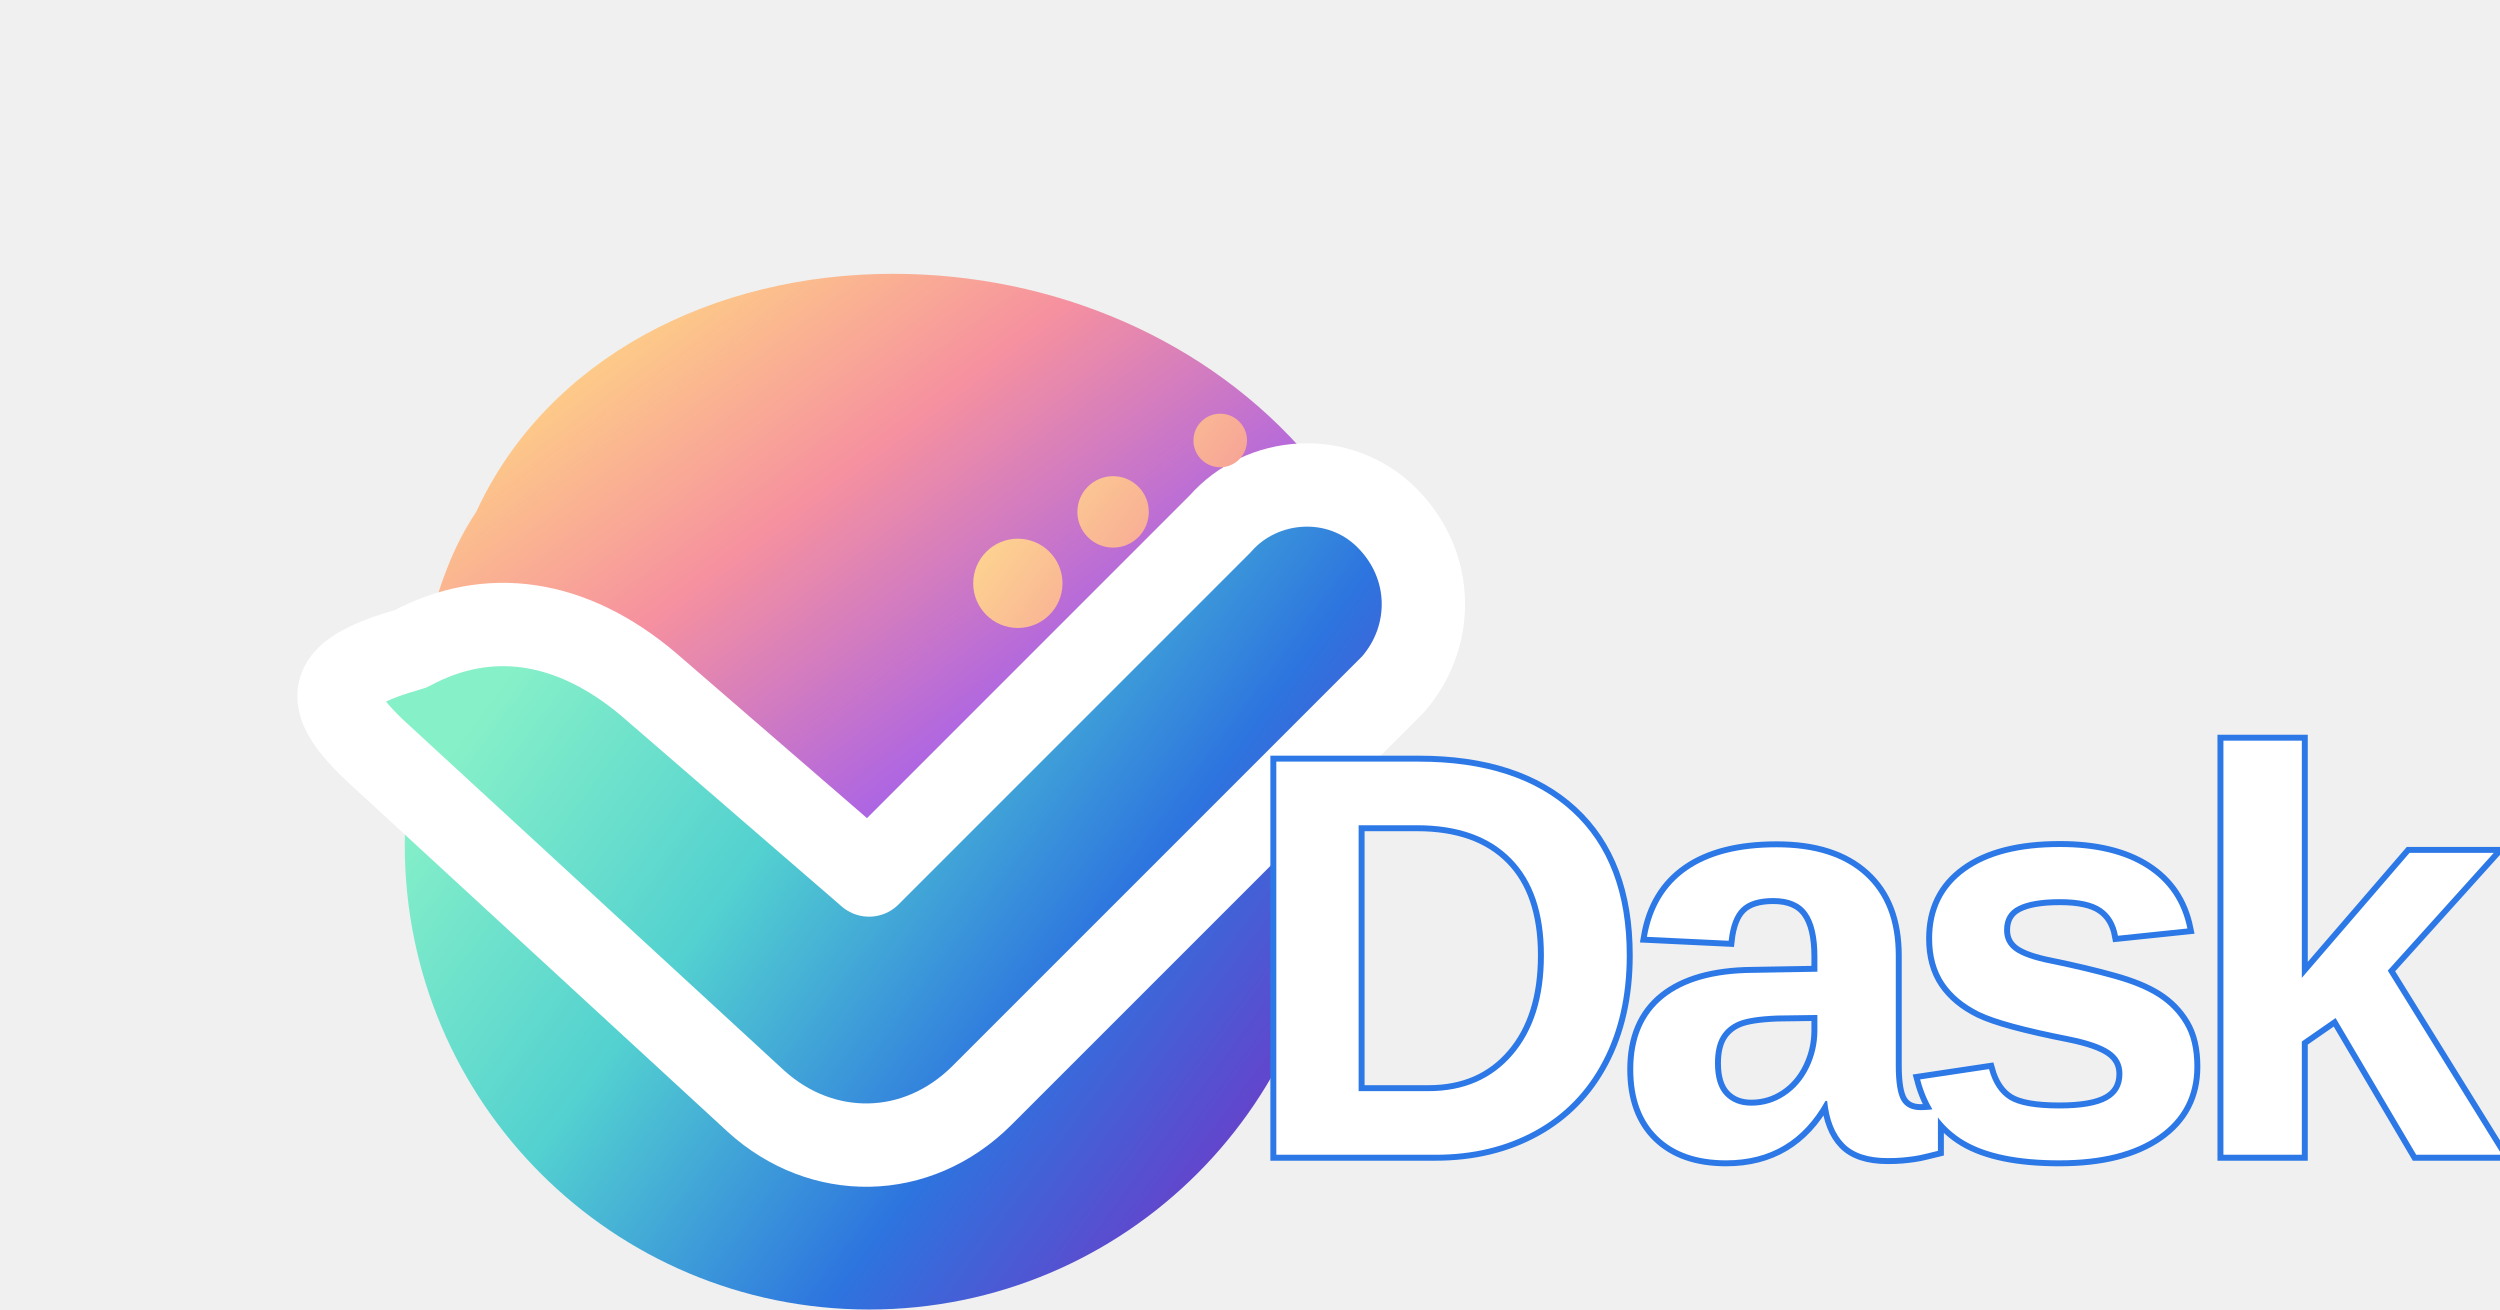
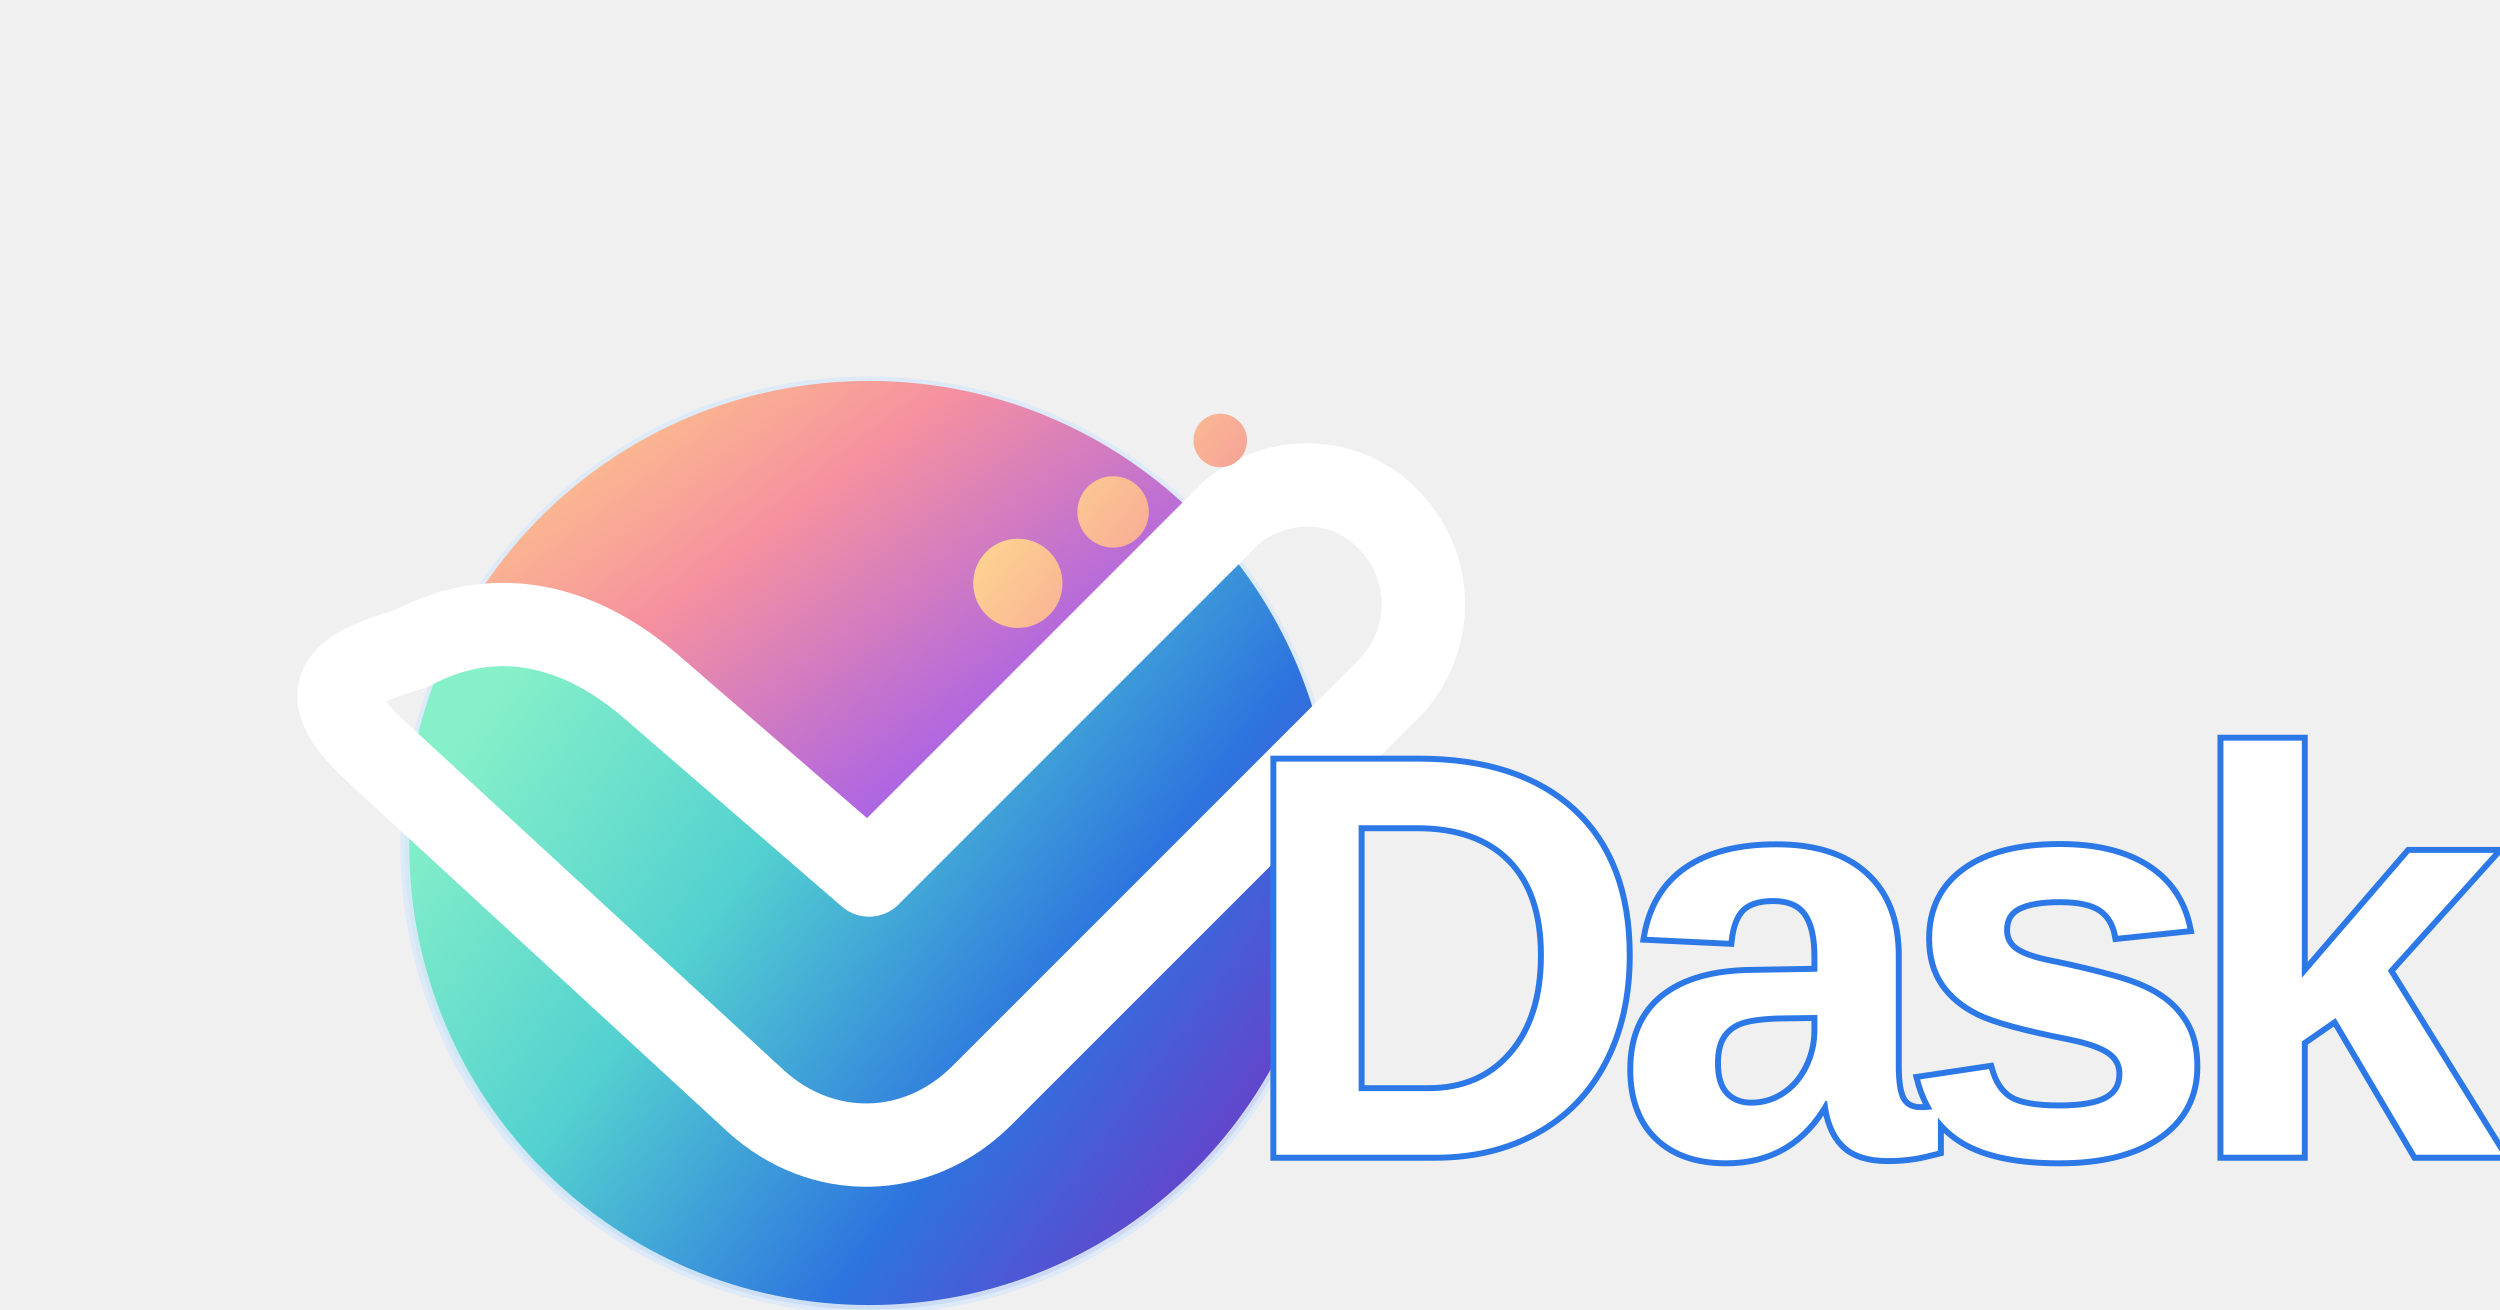
<svg xmlns="http://www.w3.org/2000/svg" width="420" height="220" viewBox="0 0 420 220" fill="none">
  <defs>
    <linearGradient id="daskLogoMain" x1="72" y1="48" x2="188" y2="200" gradientUnits="userSpaceOnUse">
      <stop stop-color="#FFD982" />
      <stop offset="0.26" stop-color="#F6919F" />
      <stop offset="0.54" stop-color="#A560EA" />
      <stop offset="0.78" stop-color="#2C78E6" />
      <stop offset="1" stop-color="#22C7C7" />
    </linearGradient>
    <linearGradient id="daskLogoLower" x1="58" y1="118" x2="180" y2="208" gradientUnits="userSpaceOnUse">
      <stop stop-color="#86F0C8" />
      <stop offset="0.34" stop-color="#53D1D0" />
      <stop offset="0.7" stop-color="#2D74DF" />
      <stop offset="1" stop-color="#6D3CC8" />
    </linearGradient>
    <linearGradient id="daskLogoDots" x1="156" y1="60" x2="196" y2="90" gradientUnits="userSpaceOnUse">
      <stop stop-color="#FFE08F" />
      <stop offset="1" stop-color="#F3879A" />
    </linearGradient>
+     <clipPath id="daskLogoCircleClip">
+       <circle cx="128" cy="134" r="78" />
+     </clipPath>
  </defs>
  <g transform="translate(18 8)">
    <circle cx="128" cy="134" r="78" fill="url(#daskLogoLower)" />
-     <path d="M62 78C74 52 102 38 132 38C159 38 185 49 202 69L130 141L92 108C80 98 68 94 54 97C56 90 58 84 62 78Z" fill="url(#daskLogoMain)" />
-     <path d="M55 103C67 97 79 100 90 109L128 142L187 83C195 75 208 74 217 82C226 90 226 103 218 111L148 182C142 188 135 191 127 191C119 191 112 188 106 183L42 122C31 112 41 108 55 103Z" fill="url(#daskLogoLower)" />
+     <circle cx="128" cy="134" r="78" stroke="#DCE9F8" stroke-width="1.5" opacity="0.9" />
+     <g clip-path="url(#daskLogoCircleClip)">
+       <path d="M62 78C74 52 102 38 132 38C159 38 185 49 202 69L130 141L92 108C80 98 68 94 54 97C56 90 58 84 62 78Z" fill="url(#daskLogoMain)" />
+       <path d="M55 103C67 97 79 100 90 109L128 142L187 83C195 75 208 74 217 82C226 90 226 103 218 111L148 182C142 188 135 191 127 191C119 191 112 188 106 183L42 122C31 112 41 108 55 103Z" fill="url(#daskLogoLower)" />
+     </g>
    <path d="M51 101C64 94 78 96 91 107L128 139L187 80C194 72 207 71 215 79C223 87 223 99 216 107L147 176C136 187 120 187 109 177L46 119C35 109 37 105 51 101Z" stroke="white" stroke-width="14" stroke-linecap="round" stroke-linejoin="round" />
    <circle cx="169" cy="78" r="6" fill="url(#daskLogoDots)" />
    <circle cx="187" cy="66" r="4.5" fill="url(#daskLogoDots)" />
    <circle cx="153" cy="90" r="7.5" fill="url(#daskLogoDots)" />
  </g>
  <text x="208" y="194" fill="#FFFFFF" stroke="#2C78E6" stroke-width="2" paint-order="stroke fill" font-family="Aptos, Segoe UI, Arial, sans-serif" font-size="96" font-weight="800" letter-spacing="-0.06em">
    Dask
  </text>
</svg>
